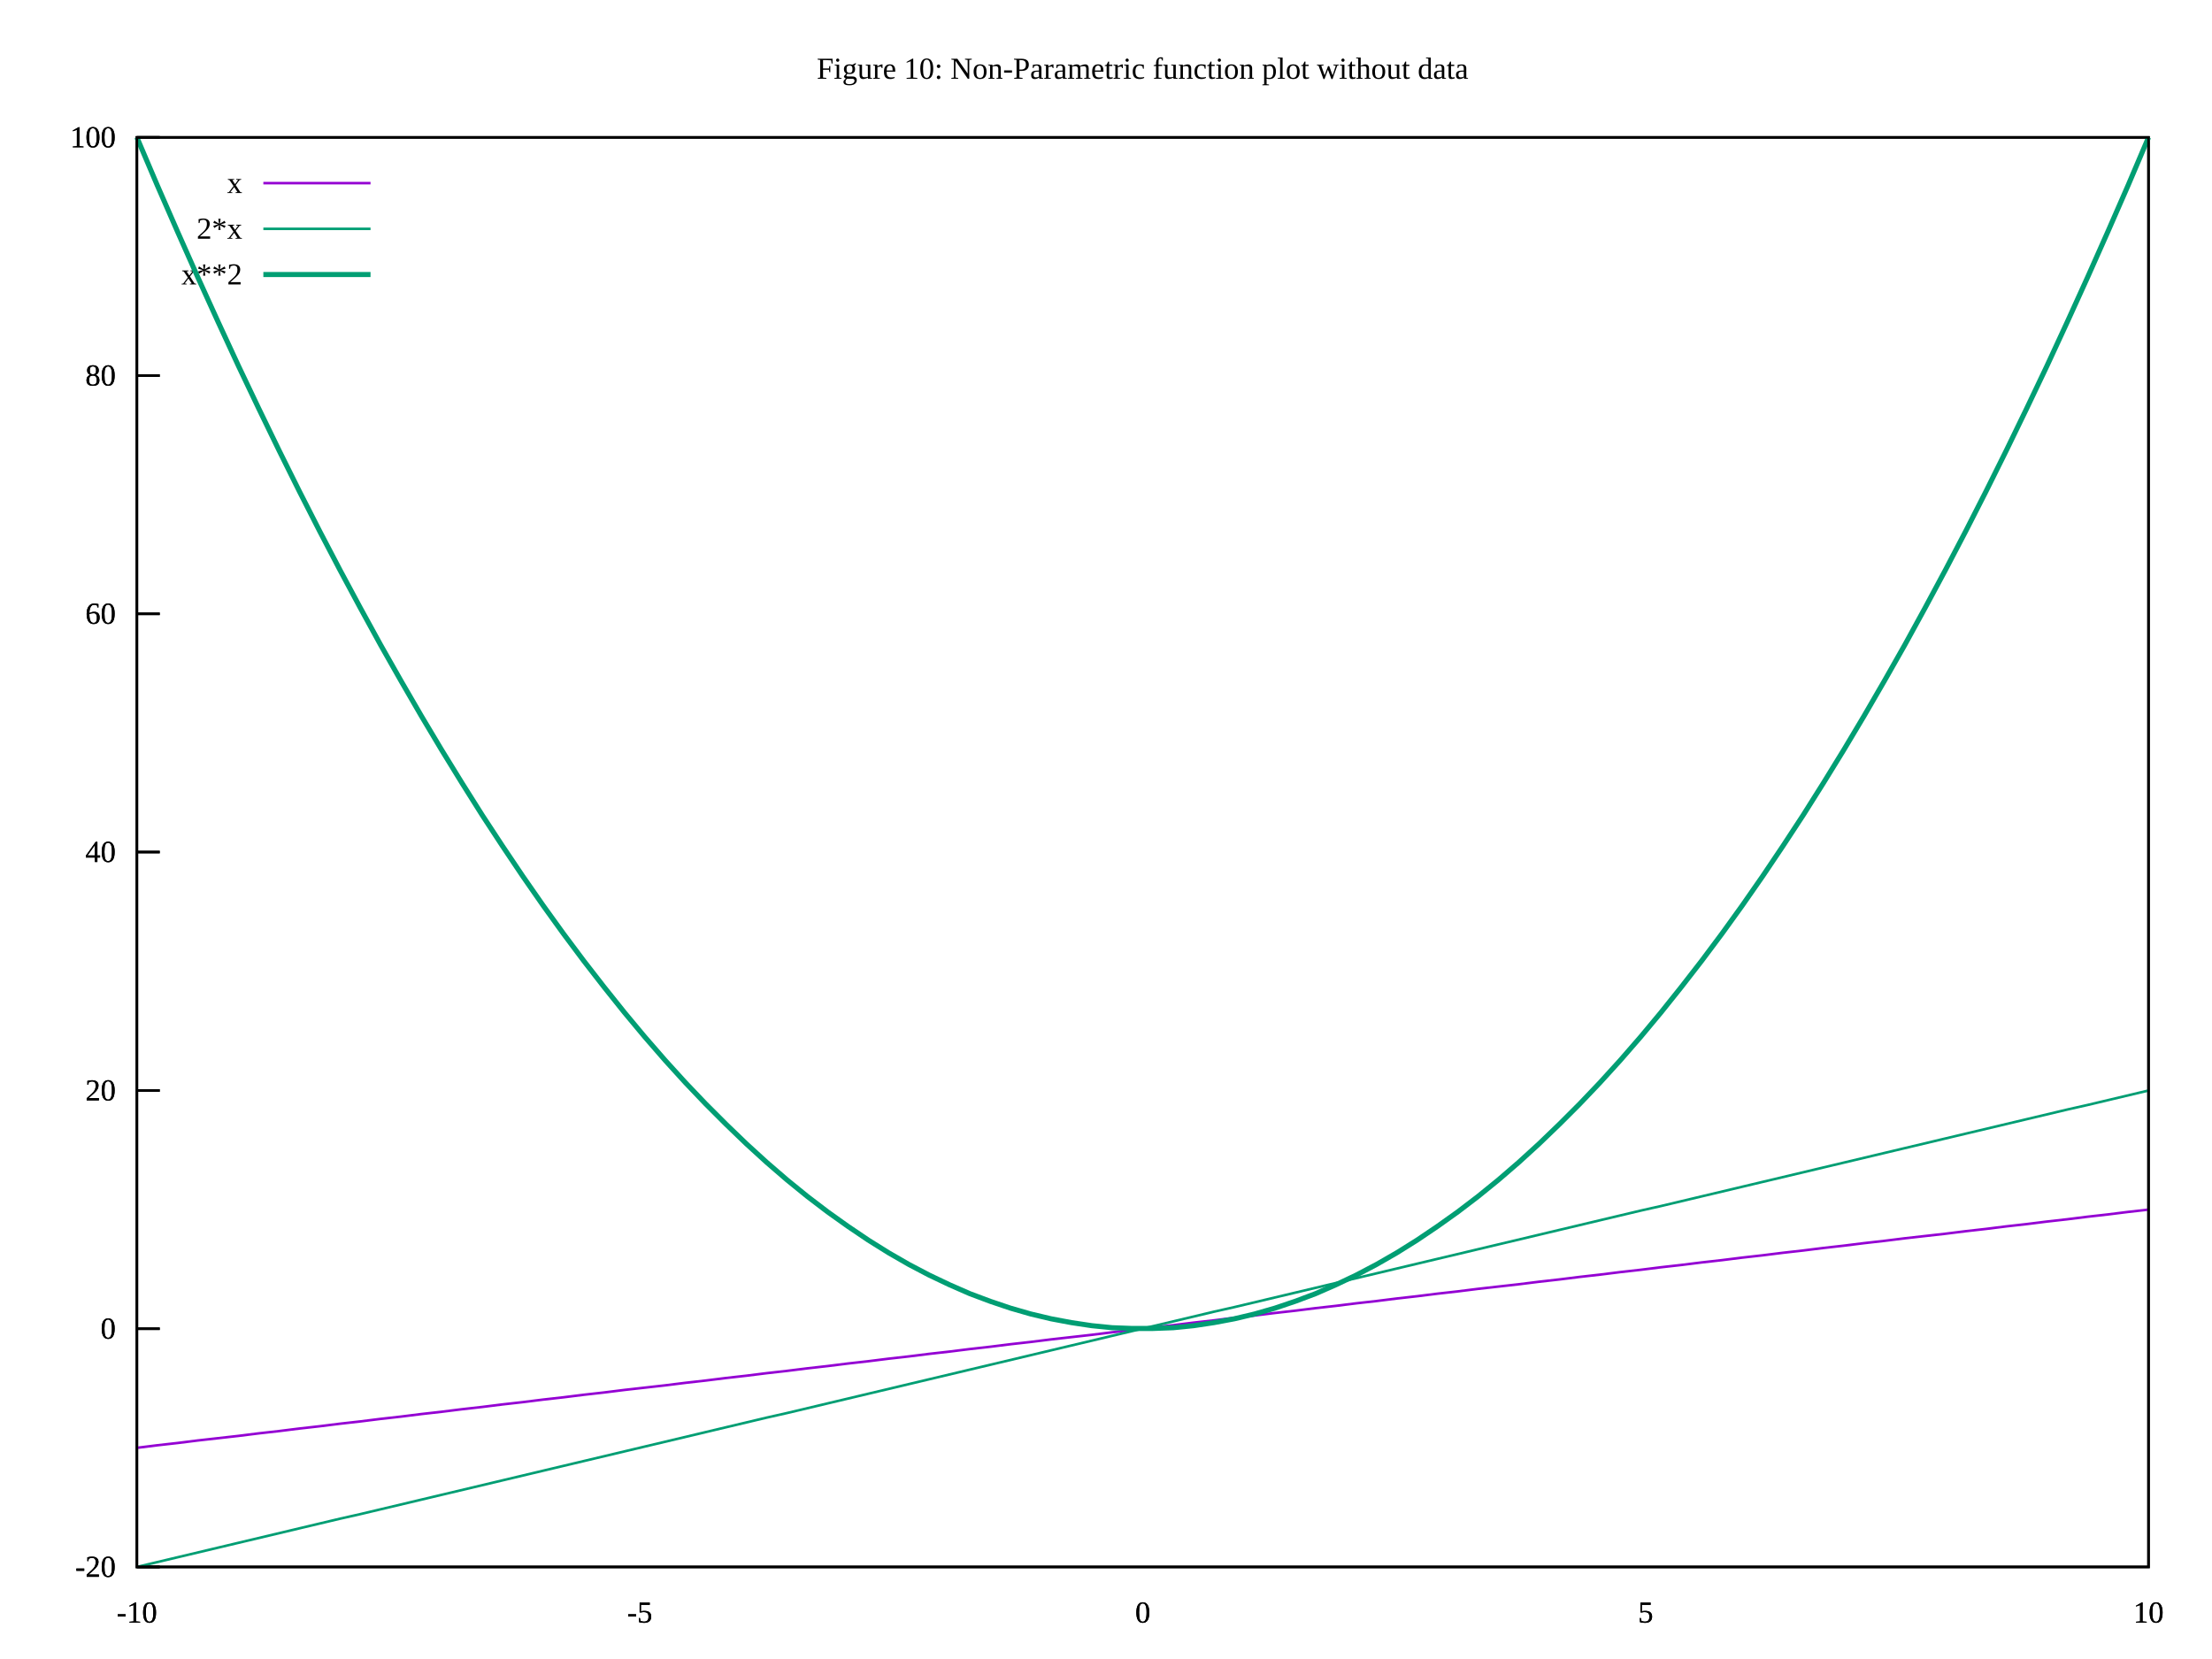
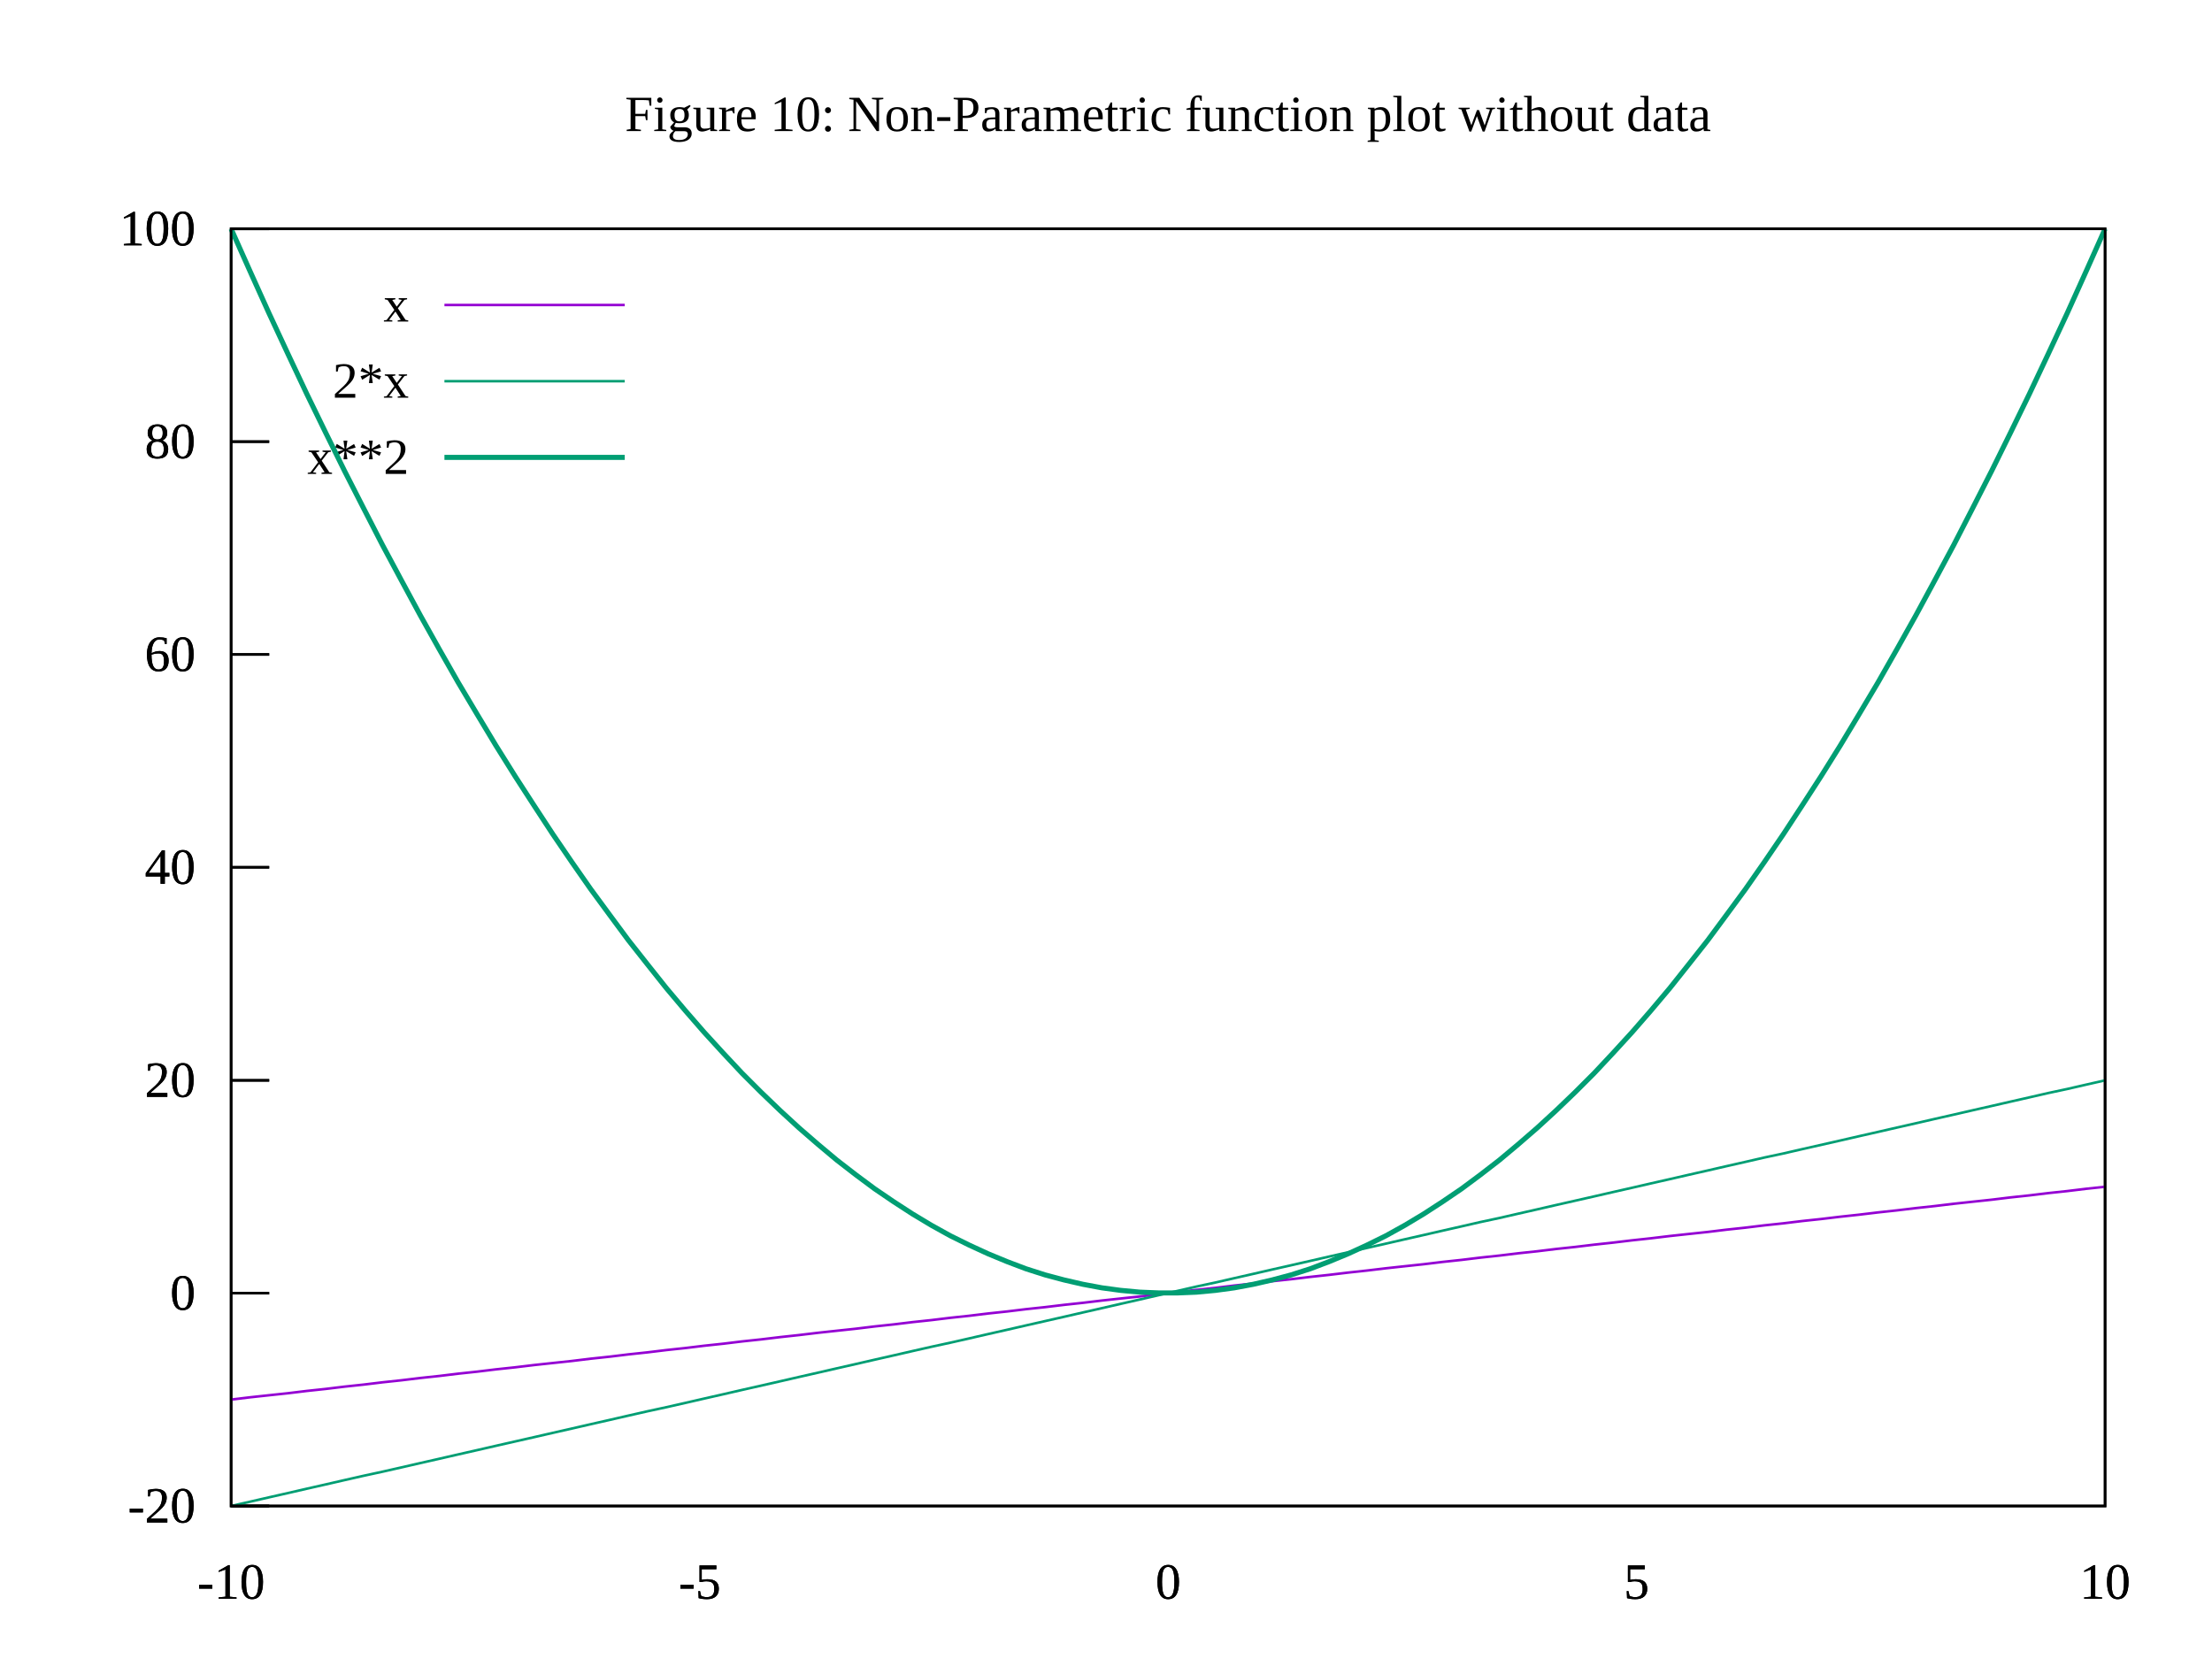
<svg xmlns="http://www.w3.org/2000/svg" xmlns:xlink="http://www.w3.org/1999/xlink" width="871" height="653" viewBox="0 0 871 653">
  <g id="gnuplot_canvas">
    <rect x="0" y="0" width="871" height="653" fill="none" />
    <defs>
      <circle id="gpDot" r="0.5" stroke-width="0.5" />
-       <path id="gpPt0" stroke-width="0.222" stroke="currentColor" d="M-1,0 h2 M0,-1 v2" />
-       <path id="gpPt1" stroke-width="0.222" stroke="currentColor" d="M-1,-1 L1,1 M1,-1 L-1,1" />
-       <path id="gpPt2" stroke-width="0.222" stroke="currentColor" d="M-1,0 L1,0 M0,-1 L0,1 M-1,-1 L1,1 M-1,1 L1,-1" />
-       <rect id="gpPt3" stroke-width="0.222" stroke="currentColor" x="-1" y="-1" width="2" height="2" />
-       <rect id="gpPt4" stroke-width="0.222" stroke="currentColor" fill="currentColor" x="-1" y="-1" width="2" height="2" />
-       <circle id="gpPt5" stroke-width="0.222" stroke="currentColor" cx="0" cy="0" r="1" />
+       <path id="gpPt0" stroke-width="0.133" stroke="currentColor" d="M-1,0 h2 M0,-1 v2" />
+       <path id="gpPt1" stroke-width="0.133" stroke="currentColor" d="M-1,-1 L1,1 M1,-1 L-1,1" />
+       <path id="gpPt2" stroke-width="0.133" stroke="currentColor" d="M-1,0 L1,0 M0,-1 L0,1 M-1,-1 L1,1 M-1,1 L1,-1" />
+       <rect id="gpPt3" stroke-width="0.133" stroke="currentColor" x="-1" y="-1" width="2" height="2" />
+       <rect id="gpPt4" stroke-width="0.133" stroke="currentColor" fill="currentColor" x="-1" y="-1" width="2" height="2" />
+       <circle id="gpPt5" stroke-width="0.133" stroke="currentColor" cx="0" cy="0" r="1" />
      <use xlink:href="#gpPt5" id="gpPt6" fill="currentColor" stroke="none" />
-       <path id="gpPt7" stroke-width="0.222" stroke="currentColor" d="M0,-1.33 L-1.33,0.67 L1.33,0.67 z" />
+       <path id="gpPt7" stroke-width="0.133" stroke="currentColor" d="M0,-1.33 L-1.33,0.67 L1.33,0.67 z" />
      <use xlink:href="#gpPt7" id="gpPt8" fill="currentColor" stroke="none" />
      <use xlink:href="#gpPt7" id="gpPt9" stroke="currentColor" transform="rotate(180)" />
      <use xlink:href="#gpPt9" id="gpPt10" fill="currentColor" stroke="none" />
      <use xlink:href="#gpPt3" id="gpPt11" stroke="currentColor" transform="rotate(45)" />
      <use xlink:href="#gpPt11" id="gpPt12" fill="currentColor" stroke="none" />
-       <path id="gpPt13" stroke-width="0.222" stroke="currentColor" d="M0,1.330 L1.265,0.411 L0.782,-1.067 L-0.782,-1.076 L-1.265,0.411 z" />
+       <path id="gpPt13" stroke-width="0.133" stroke="currentColor" d="M0,1.330 L1.265,0.411 L0.782,-1.067 L-0.782,-1.076 L-1.265,0.411 z" />
      <use xlink:href="#gpPt13" id="gpPt14" fill="currentColor" stroke="none" />
      <filter id="textbox" filterUnits="objectBoundingBox" x="0" y="0" height="1" width="1">
        <feFlood flood-color="white" flood-opacity="1" result="bgnd" />
        <feComposite in="SourceGraphic" in2="bgnd" operator="atop" />
      </filter>
      <filter id="greybox" filterUnits="objectBoundingBox" x="0" y="0" height="1" width="1">
        <feFlood flood-color="lightgrey" flood-opacity="1" result="grey" />
        <feComposite in="SourceGraphic" in2="grey" operator="atop" />
      </filter>
    </defs>
    <g fill="none" color="white" stroke="currentColor" stroke-width="1.00" stroke-linecap="butt" stroke-linejoin="miter">
</g>
    <g fill="none" color="black" stroke="currentColor" stroke-width="1.00" stroke-linecap="butt" stroke-linejoin="miter">
-       <path stroke="black" d="M53.9,617.0 L62.9,617.0  " />
-       <g transform="translate(45.6,620.9)" stroke="none" fill="black" font-family="Times New Roman" font-size="12.00" text-anchor="end">
+       <path stroke="black" d="M91.0,593.0 L106.0,593.0  " />
+       <g transform="translate(77.0,599.5)" stroke="none" fill="black" font-family="Times New Roman" font-size="20.00" text-anchor="end">
        <text>
          <tspan font-family="Times New Roman">-20</tspan>
        </text>
      </g>
    </g>
    <g fill="none" color="black" stroke="currentColor" stroke-width="1.00" stroke-linecap="butt" stroke-linejoin="miter">
-       <path stroke="black" d="M53.9,523.2 L62.9,523.2  " />
-       <g transform="translate(45.6,527.1)" stroke="none" fill="black" font-family="Times New Roman" font-size="12.00" text-anchor="end">
-         <text>
-           <tspan font-family="Times New Roman"> 0</tspan>
-         </text>
-       </g>
-     </g>
-     <g fill="none" color="black" stroke="currentColor" stroke-width="1.00" stroke-linecap="butt" stroke-linejoin="miter">
-       <path stroke="black" d="M53.9,429.4 L62.9,429.4  " />
-       <g transform="translate(45.6,433.3)" stroke="none" fill="black" font-family="Times New Roman" font-size="12.00" text-anchor="end">
+       <path stroke="black" d="M91.0,509.2 L106.0,509.2  " />
+       <g transform="translate(77.0,515.7)" stroke="none" fill="black" font-family="Times New Roman" font-size="20.00" text-anchor="end">
+         <text>
+           <tspan font-family="Times New Roman"> 0</tspan>
+         </text>
+       </g>
+     </g>
+     <g fill="none" color="black" stroke="currentColor" stroke-width="1.00" stroke-linecap="butt" stroke-linejoin="miter">
+       <path stroke="black" d="M91.0,425.4 L106.0,425.4  " />
+       <g transform="translate(77.0,431.9)" stroke="none" fill="black" font-family="Times New Roman" font-size="20.00" text-anchor="end">
        <text>
          <tspan font-family="Times New Roman"> 20</tspan>
        </text>
      </g>
    </g>
    <g fill="none" color="black" stroke="currentColor" stroke-width="1.00" stroke-linecap="butt" stroke-linejoin="miter">
-       <path stroke="black" d="M53.9,335.5 L62.9,335.5  " />
-       <g transform="translate(45.6,339.4)" stroke="none" fill="black" font-family="Times New Roman" font-size="12.00" text-anchor="end">
+       <path stroke="black" d="M91.0,341.5 L106.0,341.5  " />
+       <g transform="translate(77.0,348.0)" stroke="none" fill="black" font-family="Times New Roman" font-size="20.00" text-anchor="end">
        <text>
          <tspan font-family="Times New Roman"> 40</tspan>
        </text>
      </g>
    </g>
    <g fill="none" color="black" stroke="currentColor" stroke-width="1.00" stroke-linecap="butt" stroke-linejoin="miter">
-       <path stroke="black" d="M53.9,241.7 L62.9,241.7  " />
-       <g transform="translate(45.6,245.6)" stroke="none" fill="black" font-family="Times New Roman" font-size="12.00" text-anchor="end">
+       <path stroke="black" d="M91.0,257.7 L106.0,257.7  " />
+       <g transform="translate(77.0,264.2)" stroke="none" fill="black" font-family="Times New Roman" font-size="20.00" text-anchor="end">
        <text>
          <tspan font-family="Times New Roman"> 60</tspan>
        </text>
      </g>
    </g>
    <g fill="none" color="black" stroke="currentColor" stroke-width="1.00" stroke-linecap="butt" stroke-linejoin="miter">
-       <path stroke="black" d="M53.9,147.9 L62.9,147.9  " />
-       <g transform="translate(45.6,151.8)" stroke="none" fill="black" font-family="Times New Roman" font-size="12.00" text-anchor="end">
+       <path stroke="black" d="M91.0,173.9 L106.0,173.9  " />
+       <g transform="translate(77.0,180.4)" stroke="none" fill="black" font-family="Times New Roman" font-size="20.00" text-anchor="end">
        <text>
          <tspan font-family="Times New Roman"> 80</tspan>
        </text>
      </g>
    </g>
    <g fill="none" color="black" stroke="currentColor" stroke-width="1.00" stroke-linecap="butt" stroke-linejoin="miter">
-       <path stroke="black" d="M53.9,54.1 L62.9,54.1  " />
-       <g transform="translate(45.6,58.0)" stroke="none" fill="black" font-family="Times New Roman" font-size="12.00" text-anchor="end">
+       <path stroke="black" d="M91.0,90.1 L106.0,90.1  " />
+       <g transform="translate(77.0,96.6)" stroke="none" fill="black" font-family="Times New Roman" font-size="20.00" text-anchor="end">
        <text>
          <tspan font-family="Times New Roman"> 100</tspan>
        </text>
      </g>
    </g>
    <g fill="none" color="black" stroke="currentColor" stroke-width="1.00" stroke-linecap="butt" stroke-linejoin="miter">
-       <path stroke="black" d="M53.9,617.0 M53.9,54.1  " />
-       <g transform="translate(53.9,638.9)" stroke="none" fill="black" font-family="Times New Roman" font-size="12.00" text-anchor="middle">
+       <path stroke="black" d="M91.0,593.0 M91.0,90.1  " />
+       <g transform="translate(91.0,629.5)" stroke="none" fill="black" font-family="Times New Roman" font-size="20.00" text-anchor="middle">
        <text>
          <tspan font-family="Times New Roman">-10</tspan>
        </text>
      </g>
    </g>
    <g fill="none" color="black" stroke="currentColor" stroke-width="1.00" stroke-linecap="butt" stroke-linejoin="miter">
-       <path stroke="black" d="M251.9,617.0 M251.9,54.1  " />
-       <g transform="translate(251.9,638.9)" stroke="none" fill="black" font-family="Times New Roman" font-size="12.00" text-anchor="middle">
+       <path stroke="black" d="M275.5,593.0 M275.5,90.1  " />
+       <g transform="translate(275.5,629.5)" stroke="none" fill="black" font-family="Times New Roman" font-size="20.00" text-anchor="middle">
        <text>
          <tspan font-family="Times New Roman">-5</tspan>
        </text>
      </g>
    </g>
    <g fill="none" color="black" stroke="currentColor" stroke-width="1.00" stroke-linecap="butt" stroke-linejoin="miter">
-       <path stroke="black" d="M450.0,617.0 M450.0,54.1  " />
-       <g transform="translate(450.0,638.9)" stroke="none" fill="black" font-family="Times New Roman" font-size="12.00" text-anchor="middle">
-         <text>
-           <tspan font-family="Times New Roman"> 0</tspan>
-         </text>
-       </g>
-     </g>
-     <g fill="none" color="black" stroke="currentColor" stroke-width="1.00" stroke-linecap="butt" stroke-linejoin="miter">
-       <path stroke="black" d="M648.0,617.0 M648.0,54.1  " />
-       <g transform="translate(648.0,638.9)" stroke="none" fill="black" font-family="Times New Roman" font-size="12.00" text-anchor="middle">
+       <path stroke="black" d="M460.0,593.0 M460.0,90.1  " />
+       <g transform="translate(460.0,629.5)" stroke="none" fill="black" font-family="Times New Roman" font-size="20.00" text-anchor="middle">
+         <text>
+           <tspan font-family="Times New Roman"> 0</tspan>
+         </text>
+       </g>
+     </g>
+     <g fill="none" color="black" stroke="currentColor" stroke-width="1.00" stroke-linecap="butt" stroke-linejoin="miter">
+       <path stroke="black" d="M644.4,593.0 M644.4,90.1  " />
+       <g transform="translate(644.4,629.5)" stroke="none" fill="black" font-family="Times New Roman" font-size="20.00" text-anchor="middle">
        <text>
          <tspan font-family="Times New Roman"> 5</tspan>
        </text>
      </g>
    </g>
    <g fill="none" color="black" stroke="currentColor" stroke-width="1.00" stroke-linecap="butt" stroke-linejoin="miter">
-       <path stroke="black" d="M846.0,617.0 M846.0,54.1  " />
-       <g transform="translate(846.0,638.9)" stroke="none" fill="black" font-family="Times New Roman" font-size="12.00" text-anchor="middle">
+       <path stroke="black" d="M828.9,593.0 M828.9,90.1  " />
+       <g transform="translate(828.9,629.5)" stroke="none" fill="black" font-family="Times New Roman" font-size="20.00" text-anchor="middle">
        <text>
          <tspan font-family="Times New Roman"> 10</tspan>
        </text>
      </g>
    </g>
    <g fill="none" color="black" stroke="currentColor" stroke-width="1.00" stroke-linecap="butt" stroke-linejoin="miter">
</g>
    <g fill="none" color="black" stroke="currentColor" stroke-width="1.00" stroke-linecap="butt" stroke-linejoin="miter">
-       <path stroke="black" d="M53.9,54.1 L53.9,617.0 L846.0,617.0 L846.0,54.1 L53.9,54.1 Z  " />
-     </g>
-     <g fill="none" color="black" stroke="currentColor" stroke-width="1.00" stroke-linecap="butt" stroke-linejoin="miter">
-       <g transform="translate(449.9,31.0)" stroke="none" fill="black" font-family="Times New Roman" font-size="12.00" text-anchor="middle">
+       <path stroke="black" d="M91.0,90.1 L91.0,593.0 L828.9,593.0 L828.9,90.1 L91.0,90.1 Z  " />
+     </g>
+     <g fill="none" color="black" stroke="currentColor" stroke-width="1.00" stroke-linecap="butt" stroke-linejoin="miter">
+       <g transform="translate(459.9,51.6)" stroke="none" fill="black" font-family="Times New Roman" font-size="20.00" text-anchor="middle">
        <text>
          <tspan font-family="Times New Roman">Figure 10: Non-Parametric function plot without data</tspan>
        </text>
      </g>
    </g>
    <g id="gnuplot_plot_1">
      <g fill="none" color="black" stroke="currentColor" stroke-width="1.00" stroke-linecap="butt" stroke-linejoin="miter">
-         <g transform="translate(95.4,76.0)" stroke="none" fill="black" font-family="Times New Roman" font-size="12.00" text-anchor="end">
+         <g transform="translate(161.0,126.6)" stroke="none" fill="black" font-family="Times New Roman" font-size="20.00" text-anchor="end">
          <text>x</text>
        </g>
      </g>
      <g fill="none" color="black" stroke="currentColor" stroke-width="1.00" stroke-linecap="butt" stroke-linejoin="miter">
-         <path stroke="rgb(148,   0, 211)" d="M103.7,72.1 L145.9,72.1 M53.9,570.1 L61.9,569.1 L69.9,568.2 L77.9,567.2 L85.9,566.3 L93.9,565.4   L101.9,564.4 L109.9,563.5 L117.9,562.5 L125.9,561.6 L133.9,560.6 L141.9,559.7 L149.9,558.7 L157.9,557.8   L165.9,556.8 L173.9,555.9 L181.9,554.9 L189.9,554.0 L197.9,553.0 L205.9,552.1 L213.9,551.1 L221.9,550.2   L229.9,549.2 L237.9,548.3 L245.9,547.3 L253.9,546.4 L261.9,545.5 L269.9,544.5 L277.9,543.6 L285.9,542.6   L293.9,541.7 L301.9,540.7 L309.9,539.8 L317.9,538.8 L325.9,537.9 L333.9,536.9 L341.9,536.0 L349.9,535.0   L357.9,534.1 L365.9,533.1 L373.9,532.2 L381.9,531.2 L389.9,530.3 L397.9,529.3 L405.9,528.4 L413.9,527.4   L421.9,526.5 L429.9,525.6 L437.9,524.6 L445.9,523.7 L454.0,522.7 L462.0,521.8 L470.0,520.8 L478.0,519.9   L486.0,518.9 L494.0,518.0 L502.0,517.0 L510.0,516.1 L518.0,515.1 L526.0,514.2 L534.0,513.2 L542.0,512.3   L550.0,511.3 L558.0,510.4 L566.0,509.4 L574.0,508.5 L582.0,507.5 L590.0,506.6 L598.0,505.7 L606.0,504.7   L614.0,503.8 L622.0,502.8 L630.0,501.9 L638.0,500.9 L646.0,500.0 L654.0,499.0 L662.0,498.1 L670.0,497.1   L678.0,496.2 L686.0,495.2 L694.0,494.3 L702.0,493.3 L710.0,492.4 L718.0,491.4 L726.0,490.5 L734.0,489.5   L742.0,488.6 L750.0,487.6 L758.0,486.7 L766.0,485.8 L774.0,484.8 L782.0,483.9 L790.0,482.9 L798.0,482.0   L806.0,481.0 L814.0,480.1 L822.0,479.1 L830.0,478.2 L838.0,477.2 L846.0,476.3  " />
+         <path stroke="rgb(148,   0, 211)" d="M175.0,120.1 L246.0,120.1 M91.0,551.1 L98.5,550.2 L105.9,549.4 L113.4,548.6 L120.8,547.7 L128.3,546.9   L135.7,546.0 L143.2,545.2 L150.6,544.3 L158.1,543.5 L165.5,542.6 L173.0,541.8 L180.4,540.9 L187.9,540.1   L195.3,539.2 L202.8,538.4 L210.3,537.5 L217.7,536.7 L225.2,535.9 L232.6,535.0 L240.1,534.2 L247.5,533.3   L255.0,532.5 L262.4,531.6 L269.9,530.8 L277.3,529.9 L284.8,529.1 L292.2,528.2 L299.7,527.4 L307.2,526.5   L314.6,525.7 L322.1,524.8 L329.5,524.0 L337.0,523.2 L344.4,522.3 L351.9,521.5 L359.3,520.6 L366.8,519.8   L374.2,518.9 L381.7,518.1 L389.1,517.2 L396.6,516.4 L404.0,515.5 L411.5,514.7 L419.0,513.8 L426.4,513.0   L433.9,512.1 L441.3,511.3 L448.8,510.5 L456.2,509.6 L463.7,508.8 L471.1,507.9 L478.6,507.1 L486.0,506.2   L493.5,505.4 L500.9,504.5 L508.4,503.7 L515.9,502.8 L523.3,502.0 L530.8,501.1 L538.2,500.3 L545.7,499.4   L553.1,498.6 L560.6,497.8 L568.0,496.9 L575.5,496.1 L582.9,495.2 L590.4,494.4 L597.8,493.5 L605.3,492.7   L612.7,491.8 L620.2,491.0 L627.7,490.1 L635.1,489.3 L642.6,488.4 L650.0,487.6 L657.5,486.7 L664.9,485.9   L672.4,485.1 L679.8,484.2 L687.3,483.4 L694.7,482.5 L702.2,481.7 L709.6,480.8 L717.1,480.0 L724.6,479.1   L732.0,478.3 L739.5,477.4 L746.9,476.6 L754.4,475.7 L761.8,474.9 L769.3,474.0 L776.7,473.2 L784.2,472.4   L791.6,471.5 L799.1,470.7 L806.5,469.8 L814.0,469.0 L821.4,468.1 L828.9,467.3  " />
      </g>
    </g>
    <g id="gnuplot_plot_2">
      <g fill="none" color="black" stroke="currentColor" stroke-width="1.00" stroke-linecap="butt" stroke-linejoin="miter">
-         <g transform="translate(95.4,94.0)" stroke="none" fill="black" font-family="Times New Roman" font-size="12.00" text-anchor="end">
+         <g transform="translate(161.0,156.6)" stroke="none" fill="black" font-family="Times New Roman" font-size="20.00" text-anchor="end">
          <text>2*x</text>
        </g>
      </g>
      <g fill="none" color="black" stroke="currentColor" stroke-width="1.00" stroke-linecap="butt" stroke-linejoin="miter">
-         <path stroke="rgb(  0, 158, 115)" d="M103.7,90.1 L145.9,90.1 M53.9,617.0 L61.9,615.1 L69.9,613.2 L77.9,611.3 L85.9,609.4 L93.9,607.5   L101.9,605.6 L109.9,603.7 L117.9,601.8 L125.9,599.9 L133.9,598.0 L141.9,596.2 L149.9,594.3 L157.9,592.4   L165.9,590.5 L173.9,588.6 L181.9,586.7 L189.9,584.8 L197.9,582.9 L205.9,581.0 L213.9,579.1 L221.9,577.2   L229.9,575.3 L237.9,573.4 L245.9,571.5 L253.9,569.6 L261.9,567.7 L269.9,565.8 L277.9,563.9 L285.9,562.0   L293.9,560.1 L301.9,558.2 L309.9,556.4 L317.9,554.5 L325.9,552.6 L333.9,550.7 L341.9,548.8 L349.9,546.9   L357.9,545.0 L365.9,543.1 L373.9,541.2 L381.9,539.3 L389.9,537.4 L397.9,535.5 L405.9,533.6 L413.9,531.7   L421.9,529.8 L429.9,527.9 L437.9,526.0 L445.9,524.1 L454.0,522.2 L462.0,520.3 L470.0,518.4 L478.0,516.5   L486.0,514.7 L494.0,512.8 L502.0,510.9 L510.0,509.0 L518.0,507.1 L526.0,505.2 L534.0,503.3 L542.0,501.4   L550.0,499.5 L558.0,497.6 L566.0,495.7 L574.0,493.8 L582.0,491.9 L590.0,490.0 L598.0,488.1 L606.0,486.2   L614.0,484.3 L622.0,482.4 L630.0,480.5 L638.0,478.6 L646.0,476.7 L654.0,474.9 L662.0,473.0 L670.0,471.1   L678.0,469.2 L686.0,467.3 L694.0,465.4 L702.0,463.5 L710.0,461.6 L718.0,459.7 L726.0,457.8 L734.0,455.9   L742.0,454.0 L750.0,452.1 L758.0,450.2 L766.0,448.3 L774.0,446.4 L782.0,444.5 L790.0,442.6 L798.0,440.7   L806.0,438.8 L814.0,436.9 L822.0,435.1 L830.0,433.2 L838.0,431.3 L846.0,429.4  " />
+         <path stroke="rgb(  0, 158, 115)" d="M175.0,150.1 L246.0,150.1 M91.0,593.0 L98.5,591.3 L105.9,589.6 L113.4,587.9 L120.8,586.2 L128.3,584.5   L135.7,582.8 L143.2,581.1 L150.6,579.5 L158.1,577.8 L165.5,576.1 L173.0,574.4 L180.4,572.7 L187.9,571.0   L195.3,569.3 L202.8,567.6 L210.3,565.9 L217.7,564.2 L225.2,562.5 L232.6,560.8 L240.1,559.1 L247.5,557.4   L255.0,555.7 L262.4,554.1 L269.9,552.4 L277.3,550.7 L284.8,549.0 L292.2,547.3 L299.7,545.6 L307.2,543.9   L314.6,542.2 L322.1,540.5 L329.5,538.8 L337.0,537.1 L344.4,535.4 L351.9,533.7 L359.3,532.0 L366.8,530.3   L374.2,528.7 L381.7,527.0 L389.1,525.3 L396.6,523.6 L404.0,521.9 L411.5,520.2 L419.0,518.5 L426.4,516.8   L433.9,515.1 L441.3,513.4 L448.8,511.7 L456.2,510.0 L463.7,508.3 L471.1,506.6 L478.6,505.0 L486.0,503.3   L493.5,501.6 L500.9,499.9 L508.4,498.2 L515.9,496.5 L523.3,494.8 L530.8,493.1 L538.2,491.4 L545.7,489.7   L553.1,488.0 L560.6,486.3 L568.0,484.6 L575.5,482.9 L582.9,481.2 L590.4,479.6 L597.8,477.9 L605.3,476.2   L612.7,474.5 L620.2,472.8 L627.7,471.1 L635.1,469.4 L642.6,467.7 L650.0,466.0 L657.5,464.3 L664.9,462.6   L672.4,460.9 L679.8,459.2 L687.3,457.5 L694.7,455.8 L702.2,454.2 L709.6,452.5 L717.1,450.8 L724.6,449.1   L732.0,447.4 L739.5,445.7 L746.9,444.0 L754.4,442.3 L761.8,440.6 L769.3,438.9 L776.7,437.2 L784.2,435.5   L791.6,433.8 L799.1,432.1 L806.5,430.4 L814.0,428.8 L821.4,427.1 L828.9,425.4  " />
      </g>
    </g>
    <g id="gnuplot_plot_3">
      <g fill="none" color="white" stroke="rgb(  0, 158, 115)" stroke-width="2.00" stroke-linecap="butt" stroke-linejoin="miter">
</g>
      <g fill="none" color="black" stroke="currentColor" stroke-width="2.00" stroke-linecap="butt" stroke-linejoin="miter">
-         <g transform="translate(95.4,112.0)" stroke="none" fill="black" font-family="Times New Roman" font-size="12.00" text-anchor="end">
+         <g transform="translate(161.0,186.6)" stroke="none" fill="black" font-family="Times New Roman" font-size="20.00" text-anchor="end">
          <text>x**2</text>
        </g>
      </g>
      <g fill="none" color="black" stroke="currentColor" stroke-width="2.00" stroke-linecap="butt" stroke-linejoin="miter">
-         <path stroke="rgb(  0, 158, 115)" d="M103.7,108.1 L145.9,108.1 M53.9,54.1 L61.9,72.9 L69.9,91.2 L77.9,109.2 L85.9,126.8 L93.9,144.1   L101.9,160.9 L109.9,177.4 L117.9,193.5 L125.9,209.2 L133.9,224.5 L141.9,239.4 L149.9,254.0 L157.9,268.1   L165.9,281.9 L173.9,295.3 L181.9,308.3 L189.9,321.0 L197.9,333.2 L205.9,345.1 L213.9,356.6 L221.9,367.7   L229.9,378.4 L237.9,388.7 L245.9,398.7 L253.9,408.3 L261.9,417.5 L269.9,426.3 L277.9,434.7 L285.9,442.7   L293.9,450.4 L301.9,457.7 L309.9,464.6 L317.9,471.1 L325.9,477.2 L333.9,482.9 L341.9,488.3 L349.9,493.3   L357.9,497.9 L365.9,502.1 L373.9,505.9 L381.9,509.4 L389.9,512.4 L397.9,515.1 L405.9,517.4 L413.9,519.3   L421.9,520.8 L429.9,522.0 L437.9,522.8 L445.9,523.1 L454.0,523.1 L462.0,522.8 L470.0,522.0 L478.0,520.8   L486.0,519.3 L494.0,517.4 L502.0,515.1 L510.0,512.4 L518.0,509.4 L526.0,505.9 L534.0,502.1 L542.0,497.9   L550.0,493.3 L558.0,488.3 L566.0,482.9 L574.0,477.2 L582.0,471.1 L590.0,464.6 L598.0,457.7 L606.0,450.4   L614.0,442.7 L622.0,434.7 L630.0,426.3 L638.0,417.5 L646.0,408.3 L654.0,398.7 L662.0,388.7 L670.0,378.4   L678.0,367.7 L686.0,356.6 L694.0,345.1 L702.0,333.2 L710.0,321.0 L718.0,308.3 L726.0,295.3 L734.0,281.9   L742.0,268.1 L750.0,254.0 L758.0,239.4 L766.0,224.5 L774.0,209.2 L782.0,193.5 L790.0,177.4 L798.0,160.9   L806.0,144.1 L814.0,126.8 L822.0,109.2 L830.0,91.2 L838.0,72.9 L846.0,54.1  " />
+         <path stroke="rgb(  0, 158, 115)" d="M175.0,180.1 L246.0,180.1 M91.0,90.1 L98.5,106.9 L105.9,123.3 L113.4,139.4 L120.8,155.1 L128.3,170.5   L135.7,185.5 L143.2,200.2 L150.6,214.6 L158.1,228.6 L165.5,242.3 L173.0,255.7 L180.4,268.7 L187.9,281.3   L195.3,293.6 L202.8,305.6 L210.3,317.2 L217.7,328.5 L225.2,339.5 L232.6,350.1 L240.1,360.3 L247.5,370.3   L255.0,379.8 L262.4,389.1 L269.9,398.0 L277.3,406.5 L284.8,414.7 L292.2,422.6 L299.7,430.1 L307.2,437.3   L314.6,444.1 L322.1,450.6 L329.5,456.8 L337.0,462.6 L344.4,468.1 L351.9,473.2 L359.3,478.0 L366.8,482.5   L374.2,486.6 L381.7,490.3 L389.1,493.7 L396.6,496.8 L404.0,499.6 L411.5,502.0 L419.0,504.0 L426.4,505.7   L433.9,507.1 L441.3,508.1 L448.8,508.8 L456.2,509.1 L463.7,509.1 L471.1,508.8 L478.6,508.1 L486.0,507.1   L493.5,505.7 L500.9,504.0 L508.4,502.0 L515.9,499.6 L523.3,496.8 L530.8,493.7 L538.2,490.3 L545.7,486.6   L553.1,482.5 L560.6,478.0 L568.0,473.2 L575.5,468.1 L582.9,462.6 L590.4,456.8 L597.8,450.6 L605.3,444.1   L612.7,437.3 L620.2,430.1 L627.7,422.6 L635.1,414.7 L642.6,406.5 L650.0,398.0 L657.5,389.1 L664.9,379.8   L672.4,370.3 L679.8,360.3 L687.3,350.1 L694.7,339.5 L702.2,328.5 L709.6,317.2 L717.1,305.6 L724.6,293.6   L732.0,281.3 L739.5,268.7 L746.9,255.7 L754.4,242.3 L761.8,228.6 L769.3,214.6 L776.7,200.2 L784.2,185.5   L791.6,170.5 L799.1,155.1 L806.5,139.4 L814.0,123.3 L821.4,106.9 L828.9,90.1  " />
      </g>
    </g>
    <g fill="none" color="white" stroke="rgb(  0, 158, 115)" stroke-width="1.00" stroke-linecap="butt" stroke-linejoin="miter">
</g>
    <g fill="none" color="black" stroke="currentColor" stroke-width="1.00" stroke-linecap="butt" stroke-linejoin="miter">
-       <path stroke="black" d="M53.9,617.0 L62.9,617.0  " />
-       <g transform="translate(45.6,620.9)" stroke="none" fill="black" font-family="Times New Roman" font-size="12.00" text-anchor="end">
+       <path stroke="black" d="M91.0,593.0 L106.0,593.0  " />
+       <g transform="translate(77.0,599.5)" stroke="none" fill="black" font-family="Times New Roman" font-size="20.00" text-anchor="end">
        <text>
          <tspan font-family="Times New Roman">-20</tspan>
        </text>
      </g>
    </g>
    <g fill="none" color="black" stroke="currentColor" stroke-width="1.00" stroke-linecap="butt" stroke-linejoin="miter">
-       <path stroke="black" d="M53.9,523.2 L62.9,523.2  " />
-       <g transform="translate(45.6,527.1)" stroke="none" fill="black" font-family="Times New Roman" font-size="12.00" text-anchor="end">
-         <text>
-           <tspan font-family="Times New Roman"> 0</tspan>
-         </text>
-       </g>
-     </g>
-     <g fill="none" color="black" stroke="currentColor" stroke-width="1.00" stroke-linecap="butt" stroke-linejoin="miter">
-       <path stroke="black" d="M53.9,429.4 L62.9,429.4  " />
-       <g transform="translate(45.6,433.3)" stroke="none" fill="black" font-family="Times New Roman" font-size="12.00" text-anchor="end">
+       <path stroke="black" d="M91.0,509.2 L106.0,509.2  " />
+       <g transform="translate(77.0,515.7)" stroke="none" fill="black" font-family="Times New Roman" font-size="20.00" text-anchor="end">
+         <text>
+           <tspan font-family="Times New Roman"> 0</tspan>
+         </text>
+       </g>
+     </g>
+     <g fill="none" color="black" stroke="currentColor" stroke-width="1.00" stroke-linecap="butt" stroke-linejoin="miter">
+       <path stroke="black" d="M91.0,425.4 L106.0,425.4  " />
+       <g transform="translate(77.0,431.9)" stroke="none" fill="black" font-family="Times New Roman" font-size="20.00" text-anchor="end">
        <text>
          <tspan font-family="Times New Roman"> 20</tspan>
        </text>
      </g>
    </g>
    <g fill="none" color="black" stroke="currentColor" stroke-width="1.00" stroke-linecap="butt" stroke-linejoin="miter">
-       <path stroke="black" d="M53.9,335.5 L62.9,335.5  " />
-       <g transform="translate(45.6,339.4)" stroke="none" fill="black" font-family="Times New Roman" font-size="12.00" text-anchor="end">
+       <path stroke="black" d="M91.0,341.5 L106.0,341.5  " />
+       <g transform="translate(77.0,348.0)" stroke="none" fill="black" font-family="Times New Roman" font-size="20.00" text-anchor="end">
        <text>
          <tspan font-family="Times New Roman"> 40</tspan>
        </text>
      </g>
    </g>
    <g fill="none" color="black" stroke="currentColor" stroke-width="1.00" stroke-linecap="butt" stroke-linejoin="miter">
-       <path stroke="black" d="M53.9,241.7 L62.9,241.7  " />
-       <g transform="translate(45.6,245.6)" stroke="none" fill="black" font-family="Times New Roman" font-size="12.00" text-anchor="end">
+       <path stroke="black" d="M91.0,257.7 L106.0,257.7  " />
+       <g transform="translate(77.0,264.2)" stroke="none" fill="black" font-family="Times New Roman" font-size="20.00" text-anchor="end">
        <text>
          <tspan font-family="Times New Roman"> 60</tspan>
        </text>
      </g>
    </g>
    <g fill="none" color="black" stroke="currentColor" stroke-width="1.00" stroke-linecap="butt" stroke-linejoin="miter">
-       <path stroke="black" d="M53.9,147.9 L62.9,147.9  " />
-       <g transform="translate(45.6,151.8)" stroke="none" fill="black" font-family="Times New Roman" font-size="12.00" text-anchor="end">
+       <path stroke="black" d="M91.0,173.9 L106.0,173.9  " />
+       <g transform="translate(77.0,180.4)" stroke="none" fill="black" font-family="Times New Roman" font-size="20.00" text-anchor="end">
        <text>
          <tspan font-family="Times New Roman"> 80</tspan>
        </text>
      </g>
    </g>
    <g fill="none" color="black" stroke="currentColor" stroke-width="1.00" stroke-linecap="butt" stroke-linejoin="miter">
-       <path stroke="black" d="M53.9,54.1 L62.9,54.1  " />
-       <g transform="translate(45.6,58.0)" stroke="none" fill="black" font-family="Times New Roman" font-size="12.00" text-anchor="end">
+       <path stroke="black" d="M91.0,90.1 L106.0,90.1  " />
+       <g transform="translate(77.0,96.6)" stroke="none" fill="black" font-family="Times New Roman" font-size="20.00" text-anchor="end">
        <text>
          <tspan font-family="Times New Roman"> 100</tspan>
        </text>
      </g>
    </g>
    <g fill="none" color="black" stroke="currentColor" stroke-width="1.00" stroke-linecap="butt" stroke-linejoin="miter">
-       <path stroke="black" d="M53.9,617.0 M53.9,54.1  " />
-       <g transform="translate(53.9,638.9)" stroke="none" fill="black" font-family="Times New Roman" font-size="12.00" text-anchor="middle">
+       <path stroke="black" d="M91.0,593.0 M91.0,90.1  " />
+       <g transform="translate(91.0,629.5)" stroke="none" fill="black" font-family="Times New Roman" font-size="20.00" text-anchor="middle">
        <text>
          <tspan font-family="Times New Roman">-10</tspan>
        </text>
      </g>
    </g>
    <g fill="none" color="black" stroke="currentColor" stroke-width="1.00" stroke-linecap="butt" stroke-linejoin="miter">
-       <path stroke="black" d="M251.9,617.0 M251.9,54.1  " />
-       <g transform="translate(251.9,638.9)" stroke="none" fill="black" font-family="Times New Roman" font-size="12.00" text-anchor="middle">
+       <path stroke="black" d="M275.5,593.0 M275.5,90.1  " />
+       <g transform="translate(275.5,629.5)" stroke="none" fill="black" font-family="Times New Roman" font-size="20.00" text-anchor="middle">
        <text>
          <tspan font-family="Times New Roman">-5</tspan>
        </text>
      </g>
    </g>
    <g fill="none" color="black" stroke="currentColor" stroke-width="1.00" stroke-linecap="butt" stroke-linejoin="miter">
-       <path stroke="black" d="M450.0,617.0 M450.0,54.1  " />
-       <g transform="translate(450.0,638.9)" stroke="none" fill="black" font-family="Times New Roman" font-size="12.00" text-anchor="middle">
-         <text>
-           <tspan font-family="Times New Roman"> 0</tspan>
-         </text>
-       </g>
-     </g>
-     <g fill="none" color="black" stroke="currentColor" stroke-width="1.00" stroke-linecap="butt" stroke-linejoin="miter">
-       <path stroke="black" d="M648.0,617.0 M648.0,54.1  " />
-       <g transform="translate(648.0,638.9)" stroke="none" fill="black" font-family="Times New Roman" font-size="12.00" text-anchor="middle">
+       <path stroke="black" d="M460.0,593.0 M460.0,90.1  " />
+       <g transform="translate(460.0,629.5)" stroke="none" fill="black" font-family="Times New Roman" font-size="20.00" text-anchor="middle">
+         <text>
+           <tspan font-family="Times New Roman"> 0</tspan>
+         </text>
+       </g>
+     </g>
+     <g fill="none" color="black" stroke="currentColor" stroke-width="1.00" stroke-linecap="butt" stroke-linejoin="miter">
+       <path stroke="black" d="M644.4,593.0 M644.4,90.1  " />
+       <g transform="translate(644.4,629.5)" stroke="none" fill="black" font-family="Times New Roman" font-size="20.00" text-anchor="middle">
        <text>
          <tspan font-family="Times New Roman"> 5</tspan>
        </text>
      </g>
    </g>
    <g fill="none" color="black" stroke="currentColor" stroke-width="1.00" stroke-linecap="butt" stroke-linejoin="miter">
-       <path stroke="black" d="M846.0,617.0 M846.0,54.1  " />
-       <g transform="translate(846.0,638.9)" stroke="none" fill="black" font-family="Times New Roman" font-size="12.00" text-anchor="middle">
+       <path stroke="black" d="M828.9,593.0 M828.9,90.1  " />
+       <g transform="translate(828.9,629.5)" stroke="none" fill="black" font-family="Times New Roman" font-size="20.00" text-anchor="middle">
        <text>
          <tspan font-family="Times New Roman"> 10</tspan>
        </text>
      </g>
    </g>
    <g fill="none" color="black" stroke="currentColor" stroke-width="1.00" stroke-linecap="butt" stroke-linejoin="miter">
</g>
    <g fill="none" color="black" stroke="black" stroke-width="2.00" stroke-linecap="butt" stroke-linejoin="miter">
</g>
    <g fill="none" color="black" stroke="currentColor" stroke-width="2.00" stroke-linecap="butt" stroke-linejoin="miter">
</g>
    <g fill="none" color="black" stroke="black" stroke-width="1.00" stroke-linecap="butt" stroke-linejoin="miter">
</g>
    <g fill="none" color="black" stroke="currentColor" stroke-width="1.00" stroke-linecap="butt" stroke-linejoin="miter">
-       <path stroke="black" d="M53.9,54.1 L53.9,617.0 L846.0,617.0 L846.0,54.1 L53.9,54.1 Z  " />
+       <path stroke="black" d="M91.0,90.1 L91.0,593.0 L828.9,593.0 L828.9,90.1 L91.0,90.1 Z  " />
    </g>
    <g fill="none" color="black" stroke="currentColor" stroke-width="1.00" stroke-linecap="butt" stroke-linejoin="miter">
</g>
  </g>
</svg>
